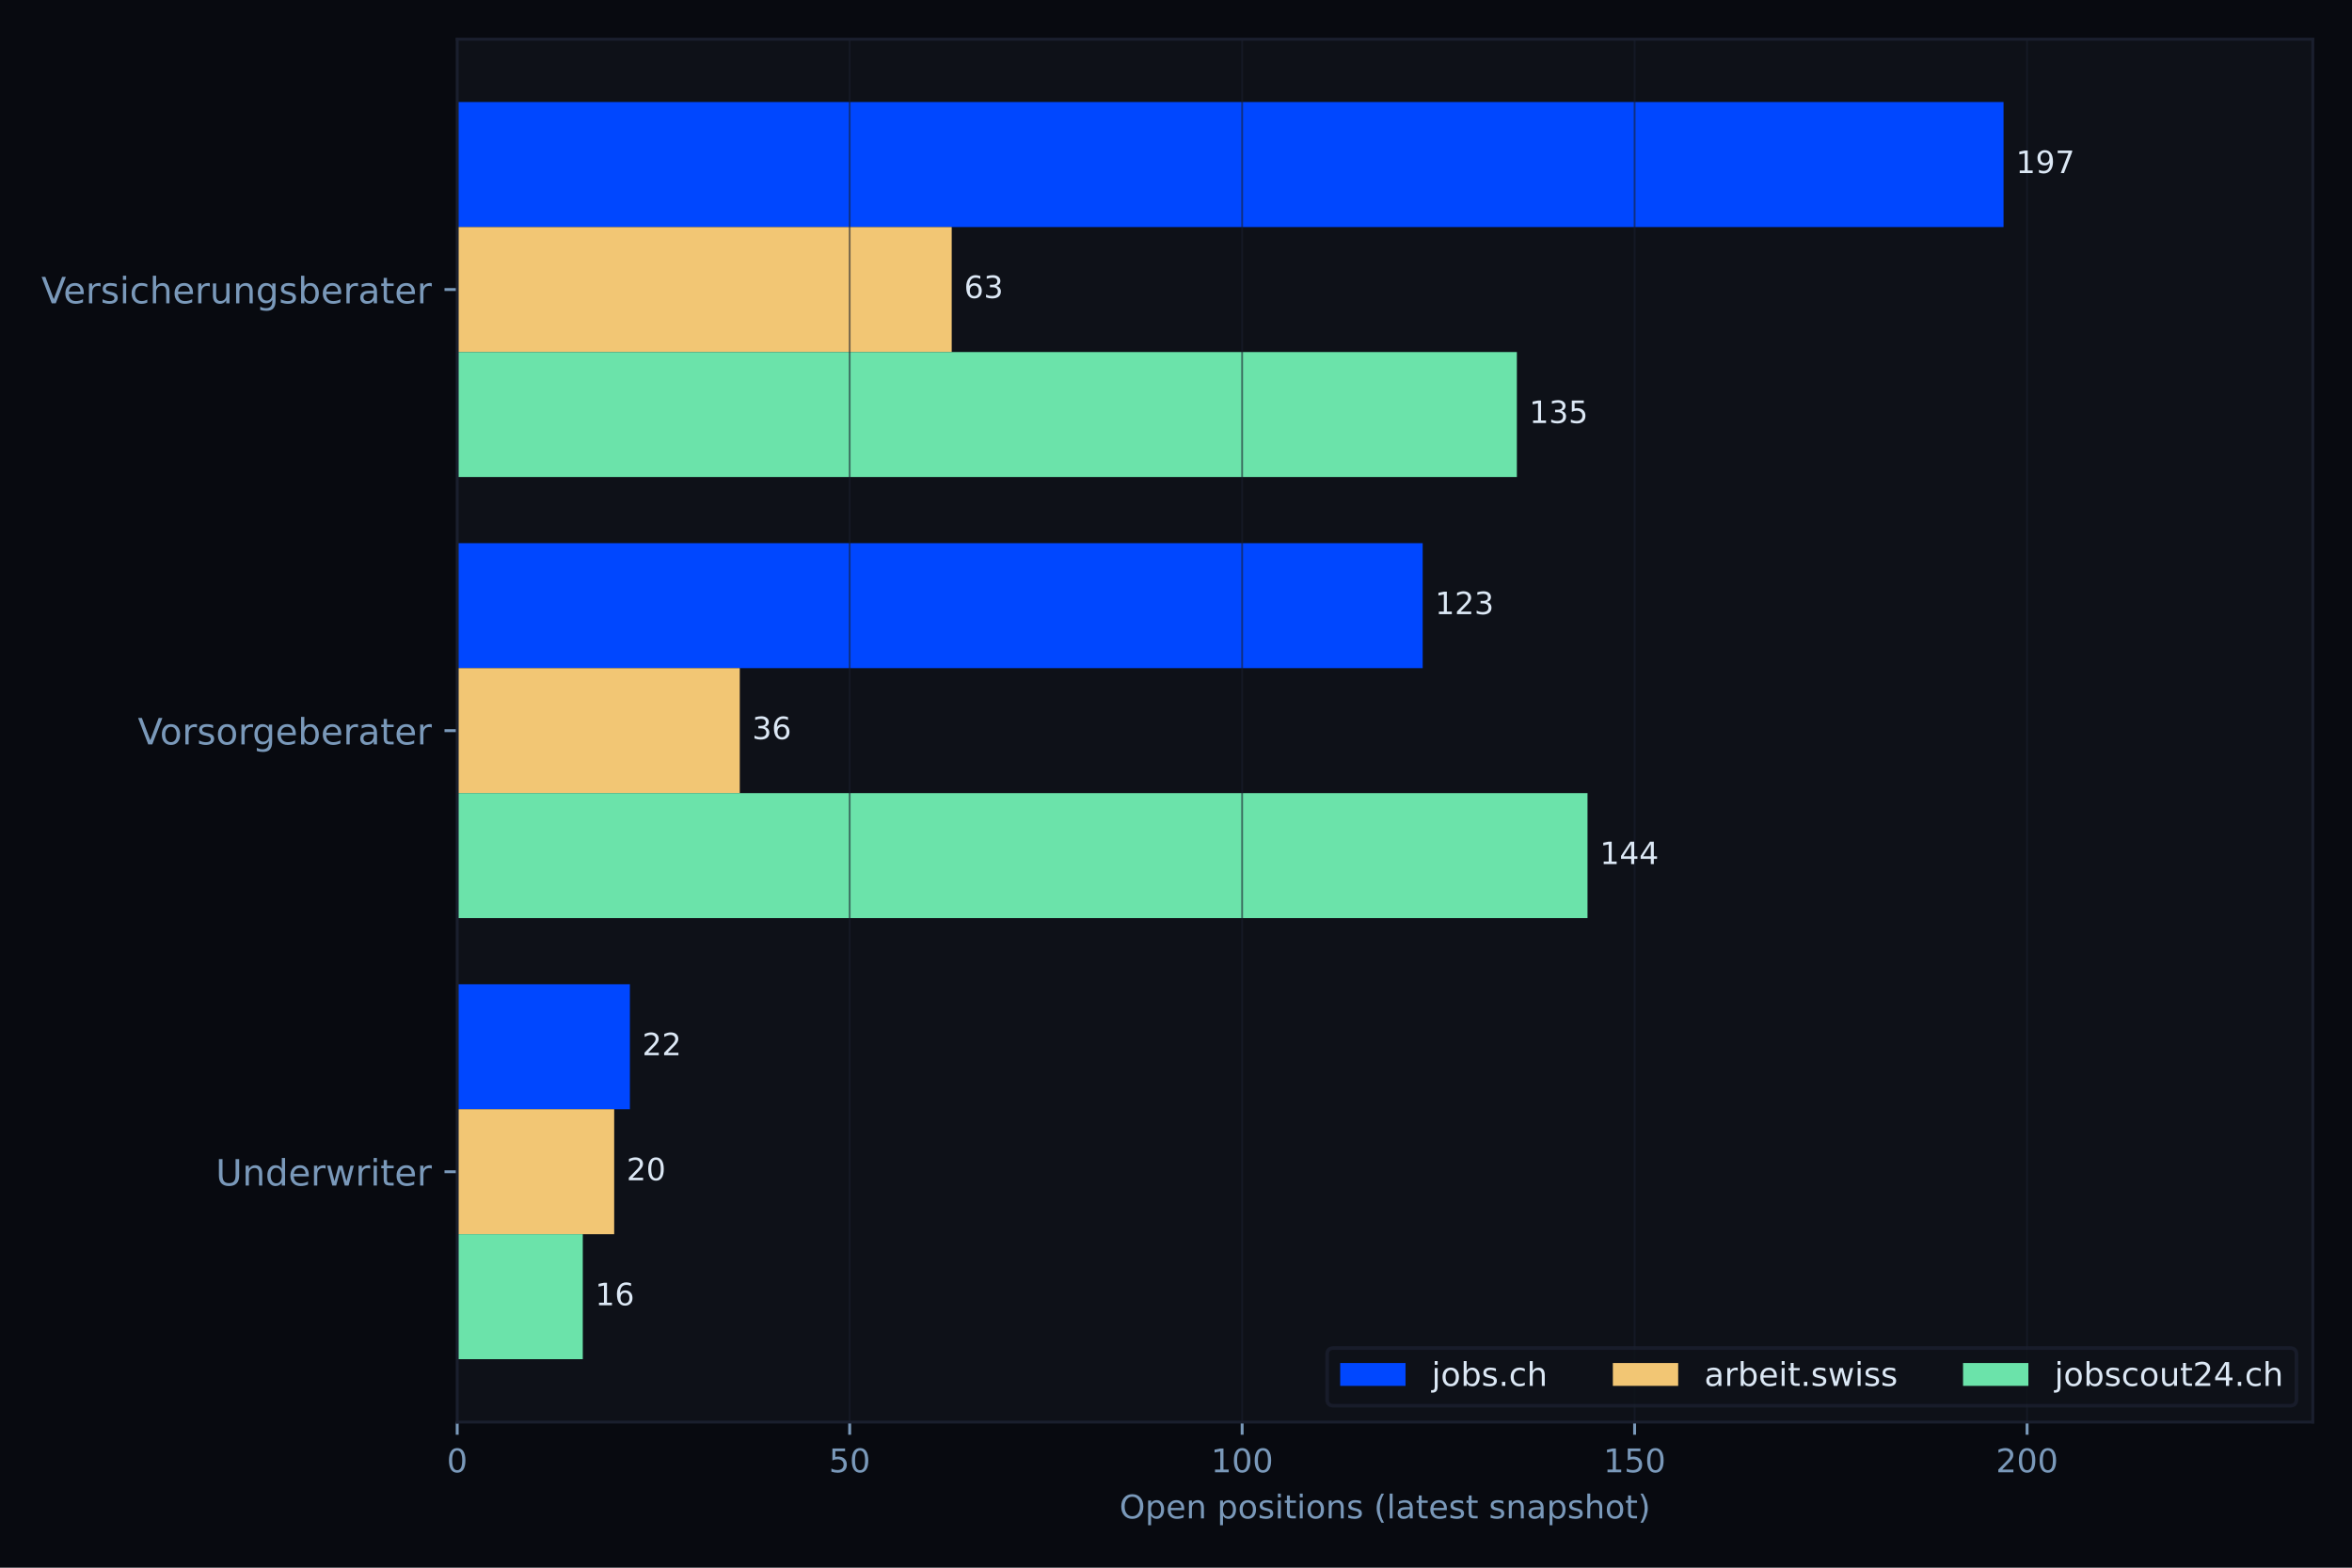
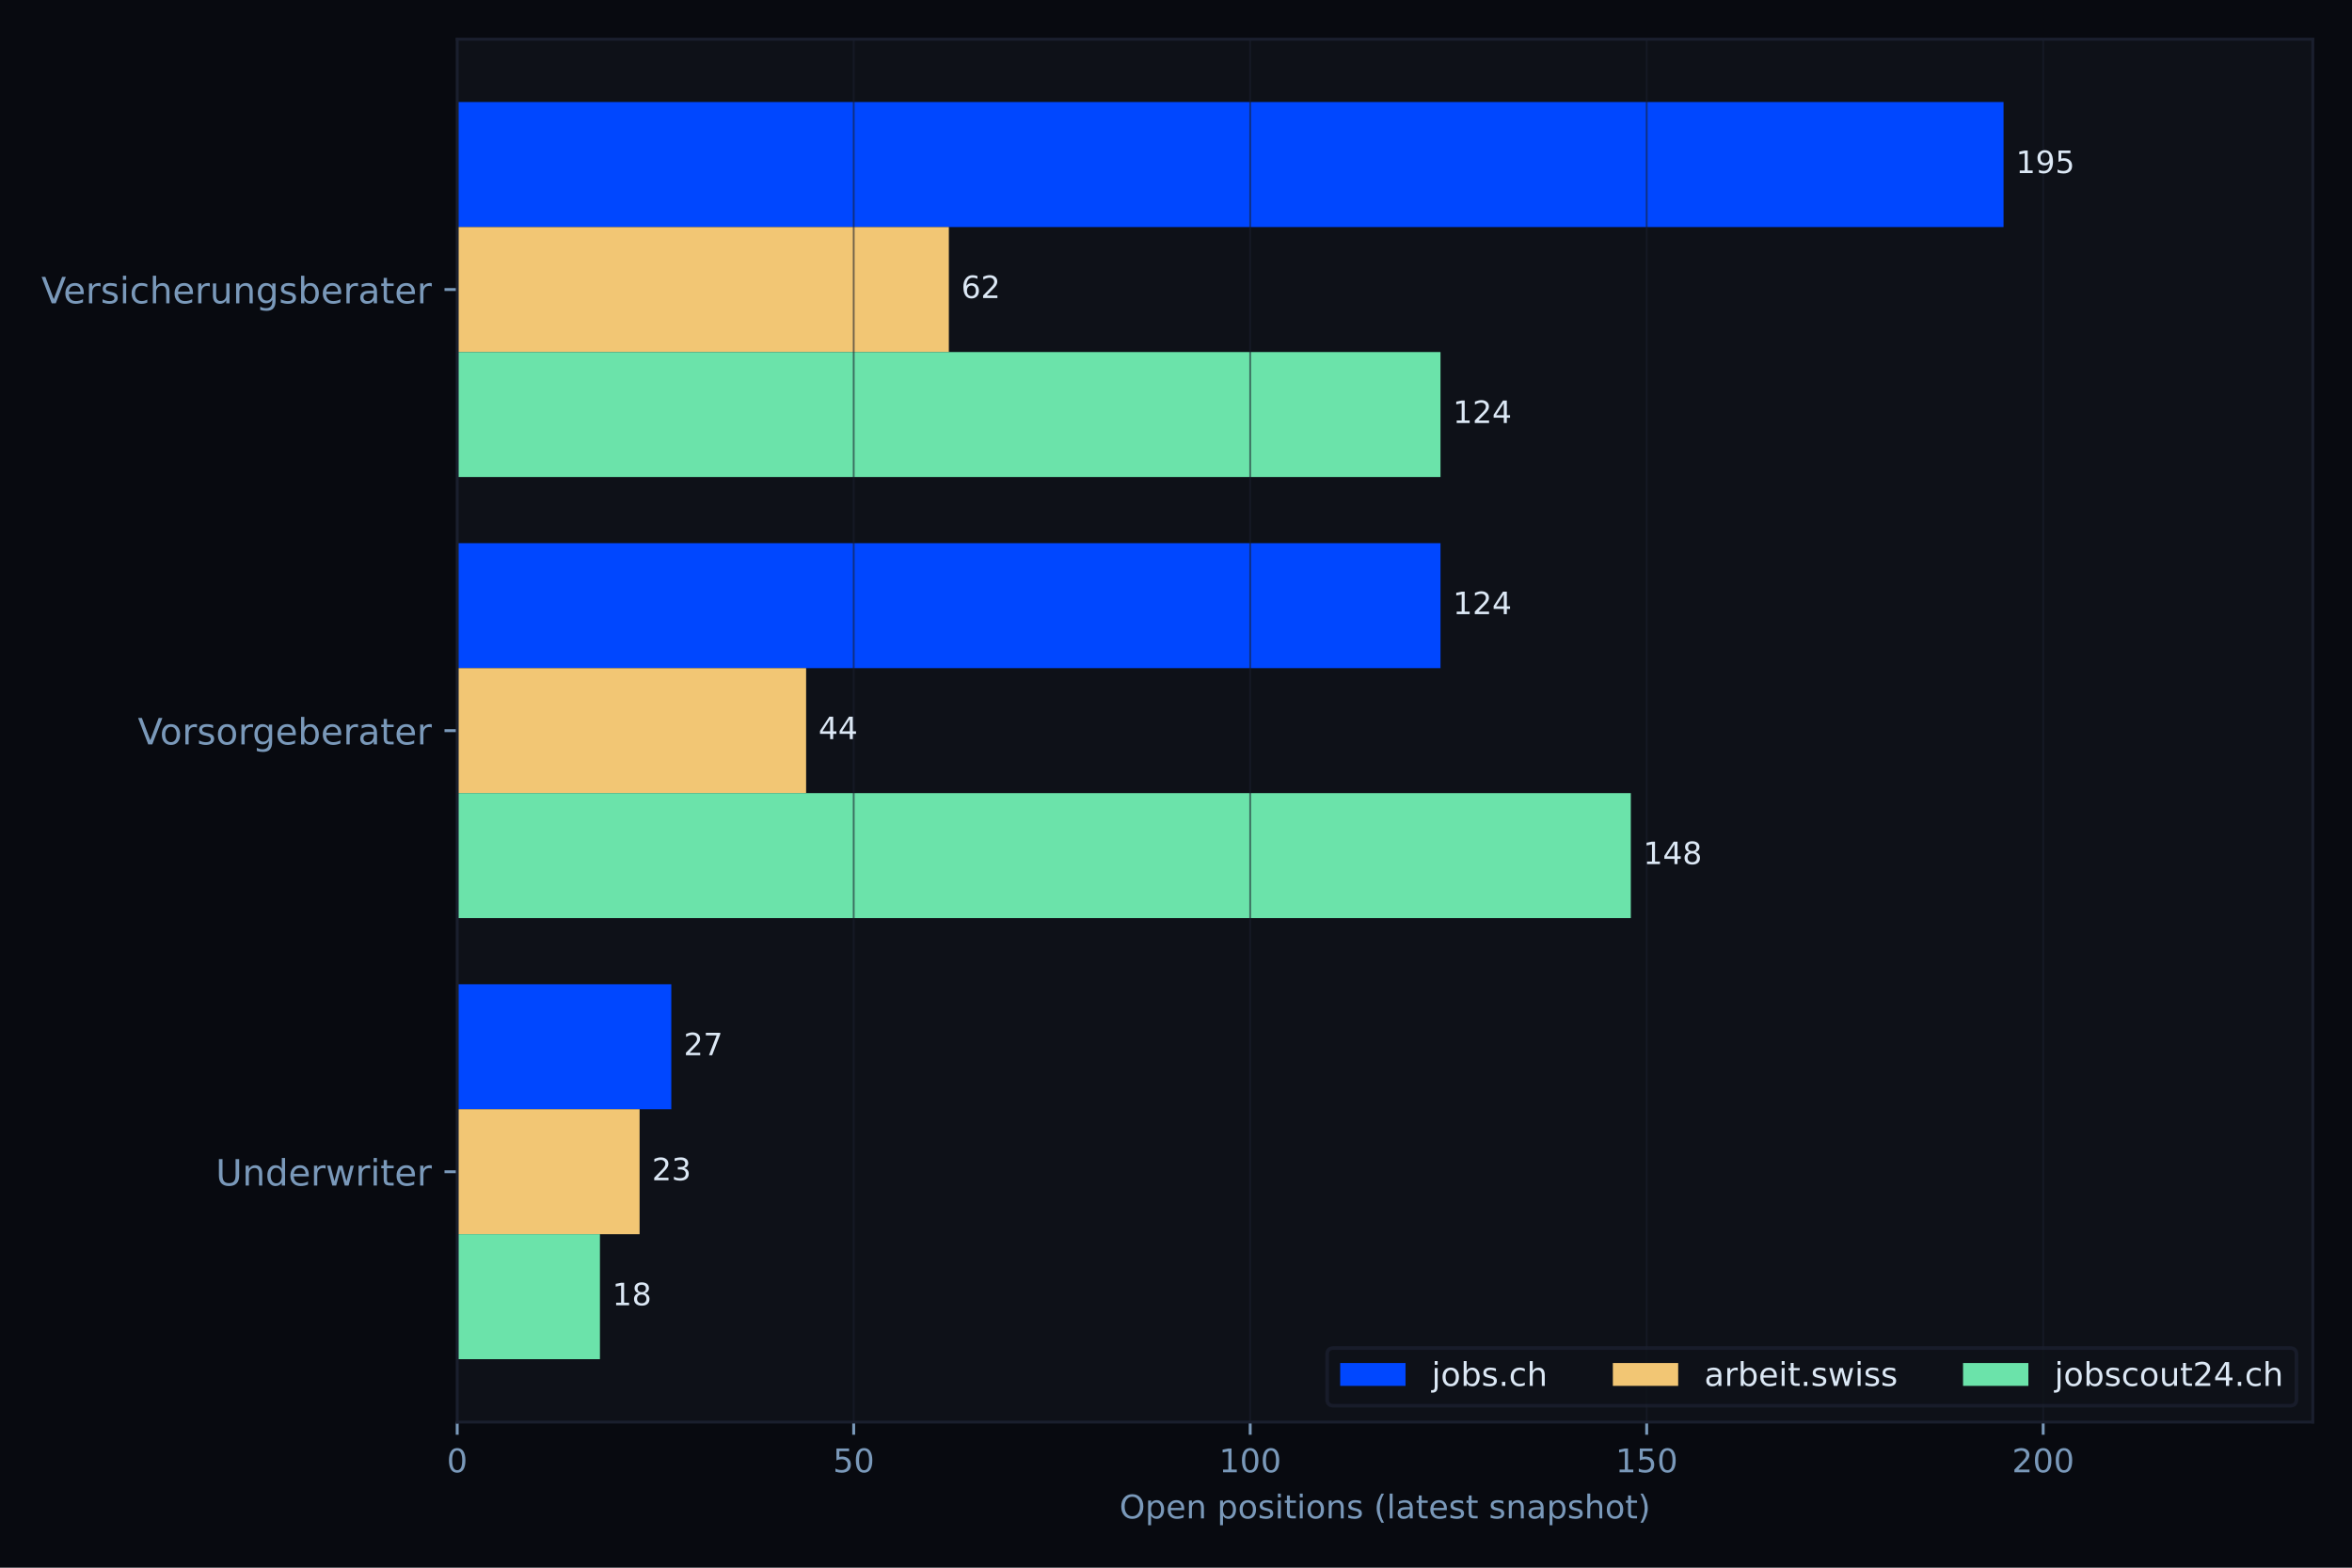
<svg xmlns="http://www.w3.org/2000/svg" xmlns:xlink="http://www.w3.org/1999/xlink" width="648pt" height="432pt" viewBox="0 0 648 432" version="1.1">
  <defs>
    <style type="text/css">*{stroke-linejoin: round; stroke-linecap: butt}</style>
  </defs>
  <g id="figure_1">
    <g id="patch_1">
      <path d="M 0 432  L 648 432  L 648 0  L 0 0  z " style="fill: #080a10" />
    </g>
    <g id="axes_1">
      <g id="patch_2">
        <path d="M 125.964 391.873  L 637.2 391.873  L 637.2 10.8  L 125.964 10.8  z " style="fill: #0e1118" />
      </g>
      <g id="patch_3">
-         <path d="M 125.964 28.121  L 551.994 28.121  L 551.994 62.562  L 125.964 62.562  z " clip-path="url(#p83bf396304)" style="fill: #0047ff" />
+         <path d="M 125.964 28.121  L 551.994 28.121  L 551.994 62.562  L 125.964 62.562  z " clip-path="url(#p59501122af)" style="fill: #0047ff" />
      </g>
      <g id="patch_4">
-         <path d="M 125.964 149.676  L 391.962 149.676  L 391.962 184.116  L 125.964 184.116  z " clip-path="url(#p83bf396304)" style="fill: #0047ff" />
+         <path d="M 125.964 149.676  L 396.875 149.676  L 396.875 184.116  L 125.964 184.116  z " clip-path="url(#p59501122af)" style="fill: #0047ff" />
      </g>
      <g id="patch_5">
-         <path d="M 125.964 271.23  L 173.541 271.23  L 173.541 305.67  L 125.964 305.67  z " clip-path="url(#p83bf396304)" style="fill: #0047ff" />
+         <path d="M 125.964 271.23  L 184.952 271.23  L 184.952 305.67  L 125.964 305.67  z " clip-path="url(#p59501122af)" style="fill: #0047ff" />
      </g>
      <g id="patch_6">
-         <path d="M 125.964 62.562  L 262.207 62.562  L 262.207 97.002  L 125.964 97.002  z " clip-path="url(#p83bf396304)" style="fill: #f2c674" />
+         <path d="M 125.964 62.562  L 261.419 62.562  L 261.419 97.002  L 125.964 97.002  z " clip-path="url(#p59501122af)" style="fill: #f2c674" />
      </g>
      <g id="patch_7">
-         <path d="M 125.964 184.116  L 203.817 184.116  L 203.817 218.557  L 125.964 218.557  z " clip-path="url(#p83bf396304)" style="fill: #f2c674" />
+         <path d="M 125.964 184.116  L 222.094 184.116  L 222.094 218.557  L 125.964 218.557  z " clip-path="url(#p59501122af)" style="fill: #f2c674" />
      </g>
      <g id="patch_8">
-         <path d="M 125.964 305.67  L 169.215 305.67  L 169.215 340.111  L 125.964 340.111  z " clip-path="url(#p83bf396304)" style="fill: #f2c674" />
+         <path d="M 125.964 305.67  L 176.213 305.67  L 176.213 340.111  L 125.964 340.111  z " clip-path="url(#p59501122af)" style="fill: #f2c674" />
      </g>
      <g id="patch_9">
-         <path d="M 125.964 97.002  L 417.913 97.002  L 417.913 131.443  L 125.964 131.443  z " clip-path="url(#p83bf396304)" style="fill: #6be3aa" />
+         <path d="M 125.964 97.002  L 396.875 97.002  L 396.875 131.443  L 125.964 131.443  z " clip-path="url(#p59501122af)" style="fill: #6be3aa" />
      </g>
      <g id="patch_10">
-         <path d="M 125.964 218.557  L 437.377 218.557  L 437.377 252.997  L 125.964 252.997  z " clip-path="url(#p83bf396304)" style="fill: #6be3aa" />
+         <path d="M 125.964 218.557  L 449.31 218.557  L 449.31 252.997  L 125.964 252.997  z " clip-path="url(#p59501122af)" style="fill: #6be3aa" />
      </g>
      <g id="patch_11">
-         <path d="M 125.964 340.111  L 160.565 340.111  L 160.565 374.551  L 125.964 374.551  z " clip-path="url(#p83bf396304)" style="fill: #6be3aa" />
+         <path d="M 125.964 340.111  L 165.29 340.111  L 165.29 374.551  L 125.964 374.551  z " clip-path="url(#p59501122af)" style="fill: #6be3aa" />
      </g>
      <g id="matplotlib.axis_1">
        <g id="xtick_1">
          <g id="line2d_1">
-             <path d="M 125.964 391.873  L 125.964 10.8  " clip-path="url(#p83bf396304)" style="fill: none; stroke: #1a1f2e; stroke-opacity: 0.6; stroke-width: 0.5; stroke-linecap: square" />
+             <path d="M 125.964 391.873  L 125.964 10.8  " clip-path="url(#p59501122af)" style="fill: none; stroke: #1a1f2e; stroke-opacity: 0.6; stroke-width: 0.5; stroke-linecap: square" />
          </g>
          <g id="line2d_2">
            <defs>
              <path id="mff3be124f5" d="M 0 0  L 0 3.5  " style="stroke: #7a99ba; stroke-width: 0.8" />
            </defs>
            <g>
              <use xlink:href="#mff3be124f5" x="125.964" y="391.873" style="fill: #7a99ba; stroke: #7a99ba; stroke-width: 0.8" />
            </g>
          </g>
          <g id="text_1">
            <g style="fill: #7a99ba" transform="translate(123.1005 405.7113) scale(0.09 -0.09)">
              <defs>
                <path id="DejaVuSans-30" d="M 2034 4250  Q 1547 4250 1301 3770  Q 1056 3291 1056 2328  Q 1056 1369 1301 889  Q 1547 409 2034 409  Q 2525 409 2770 889  Q 3016 1369 3016 2328  Q 3016 3291 2770 3770  Q 2525 4250 2034 4250  z M 2034 4750  Q 2819 4750 3233 4129  Q 3647 3509 3647 2328  Q 3647 1150 3233 529  Q 2819 -91 2034 -91  Q 1250 -91 836 529  Q 422 1150 422 2328  Q 422 3509 836 4129  Q 1250 4750 2034 4750  z " transform="scale(0.015625)" />
              </defs>
              <use xlink:href="#DejaVuSans-30" />
            </g>
          </g>
        </g>
        <g id="xtick_2">
          <g id="line2d_3">
-             <path d="M 234.093 391.873  L 234.093 10.8  " clip-path="url(#p83bf396304)" style="fill: none; stroke: #1a1f2e; stroke-opacity: 0.6; stroke-width: 0.5; stroke-linecap: square" />
+             <path d="M 235.202 391.873  L 235.202 10.8  " clip-path="url(#p59501122af)" style="fill: none; stroke: #1a1f2e; stroke-opacity: 0.6; stroke-width: 0.5; stroke-linecap: square" />
          </g>
          <g id="line2d_4">
            <g>
-               <use xlink:href="#mff3be124f5" x="234.093" y="391.873" style="fill: #7a99ba; stroke: #7a99ba; stroke-width: 0.8" />
+               <use xlink:href="#mff3be124f5" x="235.202" y="391.873" style="fill: #7a99ba; stroke: #7a99ba; stroke-width: 0.8" />
            </g>
          </g>
          <g id="text_2">
-             <g style="fill: #7a99ba" transform="translate(228.3669 405.7113) scale(0.09 -0.09)">
+             <g style="fill: #7a99ba" transform="translate(229.4759 405.7113) scale(0.09 -0.09)">
              <defs>
                <path id="DejaVuSans-35" d="M 691 4666  L 3169 4666  L 3169 4134  L 1269 4134  L 1269 2991  Q 1406 3038 1543 3061  Q 1681 3084 1819 3084  Q 2600 3084 3056 2656  Q 3513 2228 3513 1497  Q 3513 744 3044 326  Q 2575 -91 1722 -91  Q 1428 -91 1123 -41  Q 819 9 494 109  L 494 744  Q 775 591 1075 516  Q 1375 441 1709 441  Q 2250 441 2565 725  Q 2881 1009 2881 1497  Q 2881 1984 2565 2268  Q 2250 2553 1709 2553  Q 1456 2553 1204 2497  Q 953 2441 691 2322  L 691 4666  z " transform="scale(0.015625)" />
              </defs>
              <use xlink:href="#DejaVuSans-35" />
              <use xlink:href="#DejaVuSans-30" x="63.623" />
            </g>
          </g>
        </g>
        <g id="xtick_3">
          <g id="line2d_5">
-             <path d="M 342.223 391.873  L 342.223 10.8  " clip-path="url(#p83bf396304)" style="fill: none; stroke: #1a1f2e; stroke-opacity: 0.6; stroke-width: 0.5; stroke-linecap: square" />
+             <path d="M 344.441 391.873  L 344.441 10.8  " clip-path="url(#p59501122af)" style="fill: none; stroke: #1a1f2e; stroke-opacity: 0.6; stroke-width: 0.5; stroke-linecap: square" />
          </g>
          <g id="line2d_6">
            <g>
-               <use xlink:href="#mff3be124f5" x="342.223" y="391.873" style="fill: #7a99ba; stroke: #7a99ba; stroke-width: 0.8" />
+               <use xlink:href="#mff3be124f5" x="344.441" y="391.873" style="fill: #7a99ba; stroke: #7a99ba; stroke-width: 0.8" />
            </g>
          </g>
          <g id="text_3">
-             <g style="fill: #7a99ba" transform="translate(333.6333 405.7113) scale(0.09 -0.09)">
+             <g style="fill: #7a99ba" transform="translate(335.8513 405.7113) scale(0.09 -0.09)">
              <defs>
                <path id="DejaVuSans-31" d="M 794 531  L 1825 531  L 1825 4091  L 703 3866  L 703 4441  L 1819 4666  L 2450 4666  L 2450 531  L 3481 531  L 3481 0  L 794 0  L 794 531  z " transform="scale(0.015625)" />
              </defs>
              <use xlink:href="#DejaVuSans-31" />
              <use xlink:href="#DejaVuSans-30" x="63.623" />
              <use xlink:href="#DejaVuSans-30" x="127.246" />
            </g>
          </g>
        </g>
        <g id="xtick_4">
          <g id="line2d_7">
-             <path d="M 450.352 391.873  L 450.352 10.8  " clip-path="url(#p83bf396304)" style="fill: none; stroke: #1a1f2e; stroke-opacity: 0.6; stroke-width: 0.5; stroke-linecap: square" />
+             <path d="M 453.679 391.873  L 453.679 10.8  " clip-path="url(#p59501122af)" style="fill: none; stroke: #1a1f2e; stroke-opacity: 0.6; stroke-width: 0.5; stroke-linecap: square" />
          </g>
          <g id="line2d_8">
            <g>
-               <use xlink:href="#mff3be124f5" x="450.352" y="391.873" style="fill: #7a99ba; stroke: #7a99ba; stroke-width: 0.8" />
+               <use xlink:href="#mff3be124f5" x="453.679" y="391.873" style="fill: #7a99ba; stroke: #7a99ba; stroke-width: 0.8" />
            </g>
          </g>
          <g id="text_4">
-             <g style="fill: #7a99ba" transform="translate(441.7628 405.7113) scale(0.09 -0.09)">
+             <g style="fill: #7a99ba" transform="translate(445.0899 405.7113) scale(0.09 -0.09)">
              <use xlink:href="#DejaVuSans-31" />
              <use xlink:href="#DejaVuSans-35" x="63.623" />
              <use xlink:href="#DejaVuSans-30" x="127.246" />
            </g>
          </g>
        </g>
        <g id="xtick_5">
          <g id="line2d_9">
-             <path d="M 558.482 391.873  L 558.482 10.8  " clip-path="url(#p83bf396304)" style="fill: none; stroke: #1a1f2e; stroke-opacity: 0.6; stroke-width: 0.5; stroke-linecap: square" />
+             <path d="M 562.918 391.873  L 562.918 10.8  " clip-path="url(#p59501122af)" style="fill: none; stroke: #1a1f2e; stroke-opacity: 0.6; stroke-width: 0.5; stroke-linecap: square" />
          </g>
          <g id="line2d_10">
            <g>
-               <use xlink:href="#mff3be124f5" x="558.482" y="391.873" style="fill: #7a99ba; stroke: #7a99ba; stroke-width: 0.8" />
+               <use xlink:href="#mff3be124f5" x="562.918" y="391.873" style="fill: #7a99ba; stroke: #7a99ba; stroke-width: 0.8" />
            </g>
          </g>
          <g id="text_5">
-             <g style="fill: #7a99ba" transform="translate(549.8923 405.7113) scale(0.09 -0.09)">
+             <g style="fill: #7a99ba" transform="translate(554.3284 405.7113) scale(0.09 -0.09)">
              <defs>
                <path id="DejaVuSans-32" d="M 1228 531  L 3431 531  L 3431 0  L 469 0  L 469 531  Q 828 903 1448 1529  Q 2069 2156 2228 2338  Q 2531 2678 2651 2914  Q 2772 3150 2772 3378  Q 2772 3750 2511 3984  Q 2250 4219 1831 4219  Q 1534 4219 1204 4116  Q 875 4013 500 3803  L 500 4441  Q 881 4594 1212 4672  Q 1544 4750 1819 4750  Q 2544 4750 2975 4387  Q 3406 4025 3406 3419  Q 3406 3131 3298 2873  Q 3191 2616 2906 2266  Q 2828 2175 2409 1742  Q 1991 1309 1228 531  z " transform="scale(0.015625)" />
              </defs>
              <use xlink:href="#DejaVuSans-32" />
              <use xlink:href="#DejaVuSans-30" x="63.623" />
              <use xlink:href="#DejaVuSans-30" x="127.246" />
            </g>
          </g>
        </g>
        <g id="text_6">
          <g style="fill: #7a99ba" transform="translate(308.4181 418.4216) scale(0.09 -0.09)">
            <defs>
              <path id="DejaVuSans-4f" d="M 2522 4238  Q 1834 4238 1429 3725  Q 1025 3213 1025 2328  Q 1025 1447 1429 934  Q 1834 422 2522 422  Q 3209 422 3611 934  Q 4013 1447 4013 2328  Q 4013 3213 3611 3725  Q 3209 4238 2522 4238  z M 2522 4750  Q 3503 4750 4090 4092  Q 4678 3434 4678 2328  Q 4678 1225 4090 567  Q 3503 -91 2522 -91  Q 1538 -91 948 565  Q 359 1222 359 2328  Q 359 3434 948 4092  Q 1538 4750 2522 4750  z " transform="scale(0.015625)" />
              <path id="DejaVuSans-70" d="M 1159 525  L 1159 -1331  L 581 -1331  L 581 3500  L 1159 3500  L 1159 2969  Q 1341 3281 1617 3432  Q 1894 3584 2278 3584  Q 2916 3584 3314 3078  Q 3713 2572 3713 1747  Q 3713 922 3314 415  Q 2916 -91 2278 -91  Q 1894 -91 1617 61  Q 1341 213 1159 525  z M 3116 1747  Q 3116 2381 2855 2742  Q 2594 3103 2138 3103  Q 1681 3103 1420 2742  Q 1159 2381 1159 1747  Q 1159 1113 1420 752  Q 1681 391 2138 391  Q 2594 391 2855 752  Q 3116 1113 3116 1747  z " transform="scale(0.015625)" />
              <path id="DejaVuSans-65" d="M 3597 1894  L 3597 1613  L 953 1613  Q 991 1019 1311 708  Q 1631 397 2203 397  Q 2534 397 2845 478  Q 3156 559 3463 722  L 3463 178  Q 3153 47 2828 -22  Q 2503 -91 2169 -91  Q 1331 -91 842 396  Q 353 884 353 1716  Q 353 2575 817 3079  Q 1281 3584 2069 3584  Q 2775 3584 3186 3129  Q 3597 2675 3597 1894  z M 3022 2063  Q 3016 2534 2758 2815  Q 2500 3097 2075 3097  Q 1594 3097 1305 2825  Q 1016 2553 972 2059  L 3022 2063  z " transform="scale(0.015625)" />
              <path id="DejaVuSans-6e" d="M 3513 2113  L 3513 0  L 2938 0  L 2938 2094  Q 2938 2591 2744 2837  Q 2550 3084 2163 3084  Q 1697 3084 1428 2787  Q 1159 2491 1159 1978  L 1159 0  L 581 0  L 581 3500  L 1159 3500  L 1159 2956  Q 1366 3272 1645 3428  Q 1925 3584 2291 3584  Q 2894 3584 3203 3211  Q 3513 2838 3513 2113  z " transform="scale(0.015625)" />
              <path id="DejaVuSans-20" transform="scale(0.015625)" />
              <path id="DejaVuSans-6f" d="M 1959 3097  Q 1497 3097 1228 2736  Q 959 2375 959 1747  Q 959 1119 1226 758  Q 1494 397 1959 397  Q 2419 397 2687 759  Q 2956 1122 2956 1747  Q 2956 2369 2687 2733  Q 2419 3097 1959 3097  z M 1959 3584  Q 2709 3584 3137 3096  Q 3566 2609 3566 1747  Q 3566 888 3137 398  Q 2709 -91 1959 -91  Q 1206 -91 779 398  Q 353 888 353 1747  Q 353 2609 779 3096  Q 1206 3584 1959 3584  z " transform="scale(0.015625)" />
              <path id="DejaVuSans-73" d="M 2834 3397  L 2834 2853  Q 2591 2978 2328 3040  Q 2066 3103 1784 3103  Q 1356 3103 1142 2972  Q 928 2841 928 2578  Q 928 2378 1081 2264  Q 1234 2150 1697 2047  L 1894 2003  Q 2506 1872 2764 1633  Q 3022 1394 3022 966  Q 3022 478 2636 193  Q 2250 -91 1575 -91  Q 1294 -91 989 -36  Q 684 19 347 128  L 347 722  Q 666 556 975 473  Q 1284 391 1588 391  Q 1994 391 2212 530  Q 2431 669 2431 922  Q 2431 1156 2273 1281  Q 2116 1406 1581 1522  L 1381 1569  Q 847 1681 609 1914  Q 372 2147 372 2553  Q 372 3047 722 3315  Q 1072 3584 1716 3584  Q 2034 3584 2315 3537  Q 2597 3491 2834 3397  z " transform="scale(0.015625)" />
              <path id="DejaVuSans-69" d="M 603 3500  L 1178 3500  L 1178 0  L 603 0  L 603 3500  z M 603 4863  L 1178 4863  L 1178 4134  L 603 4134  L 603 4863  z " transform="scale(0.015625)" />
              <path id="DejaVuSans-74" d="M 1172 4494  L 1172 3500  L 2356 3500  L 2356 3053  L 1172 3053  L 1172 1153  Q 1172 725 1289 603  Q 1406 481 1766 481  L 2356 481  L 2356 0  L 1766 0  Q 1100 0 847 248  Q 594 497 594 1153  L 594 3053  L 172 3053  L 172 3500  L 594 3500  L 594 4494  L 1172 4494  z " transform="scale(0.015625)" />
              <path id="DejaVuSans-28" d="M 1984 4856  Q 1566 4138 1362 3434  Q 1159 2731 1159 2009  Q 1159 1288 1364 580  Q 1569 -128 1984 -844  L 1484 -844  Q 1016 -109 783 600  Q 550 1309 550 2009  Q 550 2706 781 3412  Q 1013 4119 1484 4856  L 1984 4856  z " transform="scale(0.015625)" />
              <path id="DejaVuSans-6c" d="M 603 4863  L 1178 4863  L 1178 0  L 603 0  L 603 4863  z " transform="scale(0.015625)" />
              <path id="DejaVuSans-61" d="M 2194 1759  Q 1497 1759 1228 1600  Q 959 1441 959 1056  Q 959 750 1161 570  Q 1363 391 1709 391  Q 2188 391 2477 730  Q 2766 1069 2766 1631  L 2766 1759  L 2194 1759  z M 3341 1997  L 3341 0  L 2766 0  L 2766 531  Q 2569 213 2275 61  Q 1981 -91 1556 -91  Q 1019 -91 701 211  Q 384 513 384 1019  Q 384 1609 779 1909  Q 1175 2209 1959 2209  L 2766 2209  L 2766 2266  Q 2766 2663 2505 2880  Q 2244 3097 1772 3097  Q 1472 3097 1187 3025  Q 903 2953 641 2809  L 641 3341  Q 956 3463 1253 3523  Q 1550 3584 1831 3584  Q 2591 3584 2966 3190  Q 3341 2797 3341 1997  z " transform="scale(0.015625)" />
              <path id="DejaVuSans-68" d="M 3513 2113  L 3513 0  L 2938 0  L 2938 2094  Q 2938 2591 2744 2837  Q 2550 3084 2163 3084  Q 1697 3084 1428 2787  Q 1159 2491 1159 1978  L 1159 0  L 581 0  L 581 4863  L 1159 4863  L 1159 2956  Q 1366 3272 1645 3428  Q 1925 3584 2291 3584  Q 2894 3584 3203 3211  Q 3513 2838 3513 2113  z " transform="scale(0.015625)" />
              <path id="DejaVuSans-29" d="M 513 4856  L 1013 4856  Q 1481 4119 1714 3412  Q 1947 2706 1947 2009  Q 1947 1309 1714 600  Q 1481 -109 1013 -844  L 513 -844  Q 928 -128 1133 580  Q 1338 1288 1338 2009  Q 1338 2731 1133 3434  Q 928 4138 513 4856  z " transform="scale(0.015625)" />
            </defs>
            <use xlink:href="#DejaVuSans-4f" />
            <use xlink:href="#DejaVuSans-70" x="78.711" />
            <use xlink:href="#DejaVuSans-65" x="142.188" />
            <use xlink:href="#DejaVuSans-6e" x="203.711" />
            <use xlink:href="#DejaVuSans-20" x="267.09" />
            <use xlink:href="#DejaVuSans-70" x="298.877" />
            <use xlink:href="#DejaVuSans-6f" x="362.354" />
            <use xlink:href="#DejaVuSans-73" x="423.535" />
            <use xlink:href="#DejaVuSans-69" x="475.635" />
            <use xlink:href="#DejaVuSans-74" x="503.418" />
            <use xlink:href="#DejaVuSans-69" x="542.627" />
            <use xlink:href="#DejaVuSans-6f" x="570.41" />
            <use xlink:href="#DejaVuSans-6e" x="631.592" />
            <use xlink:href="#DejaVuSans-73" x="694.971" />
            <use xlink:href="#DejaVuSans-20" x="747.07" />
            <use xlink:href="#DejaVuSans-28" x="778.857" />
            <use xlink:href="#DejaVuSans-6c" x="817.871" />
            <use xlink:href="#DejaVuSans-61" x="845.654" />
            <use xlink:href="#DejaVuSans-74" x="906.934" />
            <use xlink:href="#DejaVuSans-65" x="946.143" />
            <use xlink:href="#DejaVuSans-73" x="1007.666" />
            <use xlink:href="#DejaVuSans-74" x="1059.766" />
            <use xlink:href="#DejaVuSans-20" x="1098.975" />
            <use xlink:href="#DejaVuSans-73" x="1130.762" />
            <use xlink:href="#DejaVuSans-6e" x="1182.861" />
            <use xlink:href="#DejaVuSans-61" x="1246.24" />
            <use xlink:href="#DejaVuSans-70" x="1307.52" />
            <use xlink:href="#DejaVuSans-73" x="1370.996" />
            <use xlink:href="#DejaVuSans-68" x="1423.096" />
            <use xlink:href="#DejaVuSans-6f" x="1486.475" />
            <use xlink:href="#DejaVuSans-74" x="1547.656" />
            <use xlink:href="#DejaVuSans-29" x="1586.865" />
          </g>
        </g>
      </g>
      <g id="matplotlib.axis_2">
        <g id="ytick_1">
          <g id="line2d_11">
            <defs>
              <path id="mdf66c61492" d="M 0 0  L -3.5 0  " style="stroke: #7a99ba; stroke-width: 0.8" />
            </defs>
            <g>
              <use xlink:href="#mdf66c61492" x="125.964" y="79.782" style="fill: #7a99ba; stroke: #7a99ba; stroke-width: 0.8" />
            </g>
          </g>
          <g id="text_7">
            <g style="fill: #7a99ba" transform="translate(11.38864 83.58128) scale(0.1 -0.1)">
              <defs>
                <path id="DejaVuSans-56" d="M 1831 0  L 50 4666  L 709 4666  L 2188 738  L 3669 4666  L 4325 4666  L 2547 0  L 1831 0  z " transform="scale(0.015625)" />
                <path id="DejaVuSans-72" d="M 2631 2963  Q 2534 3019 2420 3045  Q 2306 3072 2169 3072  Q 1681 3072 1420 2755  Q 1159 2438 1159 1844  L 1159 0  L 581 0  L 581 3500  L 1159 3500  L 1159 2956  Q 1341 3275 1631 3429  Q 1922 3584 2338 3584  Q 2397 3584 2469 3576  Q 2541 3569 2628 3553  L 2631 2963  z " transform="scale(0.015625)" />
                <path id="DejaVuSans-63" d="M 3122 3366  L 3122 2828  Q 2878 2963 2633 3030  Q 2388 3097 2138 3097  Q 1578 3097 1268 2742  Q 959 2388 959 1747  Q 959 1106 1268 751  Q 1578 397 2138 397  Q 2388 397 2633 464  Q 2878 531 3122 666  L 3122 134  Q 2881 22 2623 -34  Q 2366 -91 2075 -91  Q 1284 -91 818 406  Q 353 903 353 1747  Q 353 2603 823 3093  Q 1294 3584 2113 3584  Q 2378 3584 2631 3529  Q 2884 3475 3122 3366  z " transform="scale(0.015625)" />
                <path id="DejaVuSans-75" d="M 544 1381  L 544 3500  L 1119 3500  L 1119 1403  Q 1119 906 1312 657  Q 1506 409 1894 409  Q 2359 409 2629 706  Q 2900 1003 2900 1516  L 2900 3500  L 3475 3500  L 3475 0  L 2900 0  L 2900 538  Q 2691 219 2414 64  Q 2138 -91 1772 -91  Q 1169 -91 856 284  Q 544 659 544 1381  z M 1991 3584  L 1991 3584  z " transform="scale(0.015625)" />
                <path id="DejaVuSans-67" d="M 2906 1791  Q 2906 2416 2648 2759  Q 2391 3103 1925 3103  Q 1463 3103 1205 2759  Q 947 2416 947 1791  Q 947 1169 1205 825  Q 1463 481 1925 481  Q 2391 481 2648 825  Q 2906 1169 2906 1791  z M 3481 434  Q 3481 -459 3084 -895  Q 2688 -1331 1869 -1331  Q 1566 -1331 1297 -1286  Q 1028 -1241 775 -1147  L 775 -588  Q 1028 -725 1275 -790  Q 1522 -856 1778 -856  Q 2344 -856 2625 -561  Q 2906 -266 2906 331  L 2906 616  Q 2728 306 2450 153  Q 2172 0 1784 0  Q 1141 0 747 490  Q 353 981 353 1791  Q 353 2603 747 3093  Q 1141 3584 1784 3584  Q 2172 3584 2450 3431  Q 2728 3278 2906 2969  L 2906 3500  L 3481 3500  L 3481 434  z " transform="scale(0.015625)" />
                <path id="DejaVuSans-62" d="M 3116 1747  Q 3116 2381 2855 2742  Q 2594 3103 2138 3103  Q 1681 3103 1420 2742  Q 1159 2381 1159 1747  Q 1159 1113 1420 752  Q 1681 391 2138 391  Q 2594 391 2855 752  Q 3116 1113 3116 1747  z M 1159 2969  Q 1341 3281 1617 3432  Q 1894 3584 2278 3584  Q 2916 3584 3314 3078  Q 3713 2572 3713 1747  Q 3713 922 3314 415  Q 2916 -91 2278 -91  Q 1894 -91 1617 61  Q 1341 213 1159 525  L 1159 0  L 581 0  L 581 4863  L 1159 4863  L 1159 2969  z " transform="scale(0.015625)" />
              </defs>
              <use xlink:href="#DejaVuSans-56" />
              <use xlink:href="#DejaVuSans-65" x="60.658" />
              <use xlink:href="#DejaVuSans-72" x="122.182" />
              <use xlink:href="#DejaVuSans-73" x="163.295" />
              <use xlink:href="#DejaVuSans-69" x="215.395" />
              <use xlink:href="#DejaVuSans-63" x="243.178" />
              <use xlink:href="#DejaVuSans-68" x="298.158" />
              <use xlink:href="#DejaVuSans-65" x="361.537" />
              <use xlink:href="#DejaVuSans-72" x="423.061" />
              <use xlink:href="#DejaVuSans-75" x="464.174" />
              <use xlink:href="#DejaVuSans-6e" x="527.553" />
              <use xlink:href="#DejaVuSans-67" x="590.932" />
              <use xlink:href="#DejaVuSans-73" x="654.408" />
              <use xlink:href="#DejaVuSans-62" x="706.508" />
              <use xlink:href="#DejaVuSans-65" x="769.984" />
              <use xlink:href="#DejaVuSans-72" x="831.508" />
              <use xlink:href="#DejaVuSans-61" x="872.621" />
              <use xlink:href="#DejaVuSans-74" x="933.9" />
              <use xlink:href="#DejaVuSans-65" x="973.109" />
              <use xlink:href="#DejaVuSans-72" x="1034.633" />
            </g>
          </g>
        </g>
        <g id="ytick_2">
          <g id="line2d_12">
            <g>
              <use xlink:href="#mdf66c61492" x="125.964" y="201.336" style="fill: #7a99ba; stroke: #7a99ba; stroke-width: 0.8" />
            </g>
          </g>
          <g id="text_8">
            <g style="fill: #7a99ba" transform="translate(37.9777 205.1356) scale(0.1 -0.1)">
              <use xlink:href="#DejaVuSans-56" />
              <use xlink:href="#DejaVuSans-6f" x="60.658" />
              <use xlink:href="#DejaVuSans-72" x="121.84" />
              <use xlink:href="#DejaVuSans-73" x="162.953" />
              <use xlink:href="#DejaVuSans-6f" x="215.053" />
              <use xlink:href="#DejaVuSans-72" x="276.234" />
              <use xlink:href="#DejaVuSans-67" x="315.598" />
              <use xlink:href="#DejaVuSans-65" x="379.074" />
              <use xlink:href="#DejaVuSans-62" x="440.598" />
              <use xlink:href="#DejaVuSans-65" x="504.074" />
              <use xlink:href="#DejaVuSans-72" x="565.598" />
              <use xlink:href="#DejaVuSans-61" x="606.711" />
              <use xlink:href="#DejaVuSans-74" x="667.99" />
              <use xlink:href="#DejaVuSans-65" x="707.199" />
              <use xlink:href="#DejaVuSans-72" x="768.723" />
            </g>
          </g>
        </g>
        <g id="ytick_3">
          <g id="line2d_13">
            <g>
              <use xlink:href="#mdf66c61492" x="125.964" y="322.891" style="fill: #7a99ba; stroke: #7a99ba; stroke-width: 0.8" />
            </g>
          </g>
          <g id="text_9">
            <g style="fill: #7a99ba" transform="translate(59.44332 326.6899) scale(0.1 -0.1)">
              <defs>
                <path id="DejaVuSans-55" d="M 556 4666  L 1191 4666  L 1191 1831  Q 1191 1081 1462 751  Q 1734 422 2344 422  Q 2950 422 3222 751  Q 3494 1081 3494 1831  L 3494 4666  L 4128 4666  L 4128 1753  Q 4128 841 3676 375  Q 3225 -91 2344 -91  Q 1459 -91 1007 375  Q 556 841 556 1753  L 556 4666  z " transform="scale(0.015625)" />
                <path id="DejaVuSans-64" d="M 2906 2969  L 2906 4863  L 3481 4863  L 3481 0  L 2906 0  L 2906 525  Q 2725 213 2448 61  Q 2172 -91 1784 -91  Q 1150 -91 751 415  Q 353 922 353 1747  Q 353 2572 751 3078  Q 1150 3584 1784 3584  Q 2172 3584 2448 3432  Q 2725 3281 2906 2969  z M 947 1747  Q 947 1113 1208 752  Q 1469 391 1925 391  Q 2381 391 2643 752  Q 2906 1113 2906 1747  Q 2906 2381 2643 2742  Q 2381 3103 1925 3103  Q 1469 3103 1208 2742  Q 947 2381 947 1747  z " transform="scale(0.015625)" />
                <path id="DejaVuSans-77" d="M 269 3500  L 844 3500  L 1563 769  L 2278 3500  L 2956 3500  L 3675 769  L 4391 3500  L 4966 3500  L 4050 0  L 3372 0  L 2619 2869  L 1863 0  L 1184 0  L 269 3500  z " transform="scale(0.015625)" />
              </defs>
              <use xlink:href="#DejaVuSans-55" />
              <use xlink:href="#DejaVuSans-6e" x="73.193" />
              <use xlink:href="#DejaVuSans-64" x="136.572" />
              <use xlink:href="#DejaVuSans-65" x="200.049" />
              <use xlink:href="#DejaVuSans-72" x="261.572" />
              <use xlink:href="#DejaVuSans-77" x="302.686" />
              <use xlink:href="#DejaVuSans-72" x="384.473" />
              <use xlink:href="#DejaVuSans-69" x="425.586" />
              <use xlink:href="#DejaVuSans-74" x="453.369" />
              <use xlink:href="#DejaVuSans-65" x="492.578" />
              <use xlink:href="#DejaVuSans-72" x="554.102" />
            </g>
          </g>
        </g>
      </g>
      <g id="patch_12">
        <path d="M 125.964 391.873  L 125.964 10.8  " style="fill: none; stroke: #1a1f2e; stroke-width: 0.8; stroke-linejoin: miter; stroke-linecap: square" />
      </g>
      <g id="patch_13">
        <path d="M 637.2 391.873  L 637.2 10.8  " style="fill: none; stroke: #1a1f2e; stroke-width: 0.8; stroke-linejoin: miter; stroke-linecap: square" />
      </g>
      <g id="patch_14">
        <path d="M 125.964 391.873  L 637.2 391.873  " style="fill: none; stroke: #1a1f2e; stroke-width: 0.8; stroke-linejoin: miter; stroke-linecap: square" />
      </g>
      <g id="patch_15">
        <path d="M 125.964 10.8  L 637.2 10.8  " style="fill: none; stroke: #1a1f2e; stroke-width: 0.8; stroke-linejoin: miter; stroke-linecap: square" />
      </g>
      <g id="text_10">
        <g style="fill: #dce8f5" transform="translate(555.4022 47.68715) scale(0.085 -0.085)">
          <defs>
            <path id="DejaVuSans-39" d="M 703 97  L 703 672  Q 941 559 1184 500  Q 1428 441 1663 441  Q 2288 441 2617 861  Q 2947 1281 2994 2138  Q 2813 1869 2534 1725  Q 2256 1581 1919 1581  Q 1219 1581 811 2004  Q 403 2428 403 3163  Q 403 3881 828 4315  Q 1253 4750 1959 4750  Q 2769 4750 3195 4129  Q 3622 3509 3622 2328  Q 3622 1225 3098 567  Q 2575 -91 1691 -91  Q 1453 -91 1209 -44  Q 966 3 703 97  z M 1959 2075  Q 2384 2075 2632 2365  Q 2881 2656 2881 3163  Q 2881 3666 2632 3958  Q 2384 4250 1959 4250  Q 1534 4250 1286 3958  Q 1038 3666 1038 3163  Q 1038 2656 1286 2365  Q 1534 2075 1959 2075  z " transform="scale(0.015625)" />
-             <path id="DejaVuSans-37" d="M 525 4666  L 3525 4666  L 3525 4397  L 1831 0  L 1172 0  L 2766 4134  L 525 4134  L 525 4666  z " transform="scale(0.015625)" />
          </defs>
          <use xlink:href="#DejaVuSans-31" />
          <use xlink:href="#DejaVuSans-39" x="63.623" />
-           <use xlink:href="#DejaVuSans-37" x="127.246" />
+           <use xlink:href="#DejaVuSans-35" x="127.246" />
        </g>
      </g>
      <g id="text_11">
-         <g style="fill: #dce8f5" transform="translate(395.3705 169.2414) scale(0.085 -0.085)">
-           <defs>
-             <path id="DejaVuSans-33" d="M 2597 2516  Q 3050 2419 3304 2112  Q 3559 1806 3559 1356  Q 3559 666 3084 287  Q 2609 -91 1734 -91  Q 1441 -91 1130 -33  Q 819 25 488 141  L 488 750  Q 750 597 1062 519  Q 1375 441 1716 441  Q 2309 441 2620 675  Q 2931 909 2931 1356  Q 2931 1769 2642 2001  Q 2353 2234 1838 2234  L 1294 2234  L 1294 2753  L 1863 2753  Q 2328 2753 2575 2939  Q 2822 3125 2822 3475  Q 2822 3834 2567 4026  Q 2313 4219 1838 4219  Q 1578 4219 1281 4162  Q 984 4106 628 3988  L 628 4550  Q 988 4650 1302 4700  Q 1616 4750 1894 4750  Q 2613 4750 3031 4423  Q 3450 4097 3450 3541  Q 3450 3153 3228 2886  Q 3006 2619 2597 2516  z " transform="scale(0.015625)" />
+         <g style="fill: #dce8f5" transform="translate(400.2835 169.2414) scale(0.085 -0.085)">
+           <defs>
+             <path id="DejaVuSans-34" d="M 2419 4116  L 825 1625  L 2419 1625  L 2419 4116  z M 2253 4666  L 3047 4666  L 3047 1625  L 3713 1625  L 3713 1100  L 3047 1100  L 3047 0  L 2419 0  L 2419 1100  L 313 1100  L 313 1709  L 2253 4666  z " transform="scale(0.015625)" />
          </defs>
          <use xlink:href="#DejaVuSans-31" />
          <use xlink:href="#DejaVuSans-32" x="63.623" />
-           <use xlink:href="#DejaVuSans-33" x="127.246" />
+           <use xlink:href="#DejaVuSans-34" x="127.246" />
        </g>
      </g>
      <g id="text_12">
-         <g style="fill: #dce8f5" transform="translate(176.9489 290.7957) scale(0.085 -0.085)">
+         <g style="fill: #dce8f5" transform="translate(188.3607 290.7957) scale(0.085 -0.085)">
+           <defs>
+             <path id="DejaVuSans-37" d="M 525 4666  L 3525 4666  L 3525 4397  L 1831 0  L 1172 0  L 2766 4134  L 525 4134  L 525 4666  z " transform="scale(0.015625)" />
+           </defs>
          <use xlink:href="#DejaVuSans-32" />
+           <use xlink:href="#DejaVuSans-37" x="63.623" />
+         </g>
+       </g>
+       <g id="text_13">
+         <g style="fill: #dce8f5" transform="translate(264.8277 82.12753) scale(0.085 -0.085)">
+           <defs>
+             <path id="DejaVuSans-36" d="M 2113 2584  Q 1688 2584 1439 2293  Q 1191 2003 1191 1497  Q 1191 994 1439 701  Q 1688 409 2113 409  Q 2538 409 2786 701  Q 3034 994 3034 1497  Q 3034 2003 2786 2293  Q 2538 2584 2113 2584  z M 3366 4563  L 3366 3988  Q 3128 4100 2886 4159  Q 2644 4219 2406 4219  Q 1781 4219 1451 3797  Q 1122 3375 1075 2522  Q 1259 2794 1537 2939  Q 1816 3084 2150 3084  Q 2853 3084 3261 2657  Q 3669 2231 3669 1497  Q 3669 778 3244 343  Q 2819 -91 2113 -91  Q 1303 -91 875 529  Q 447 1150 447 2328  Q 447 3434 972 4092  Q 1497 4750 2381 4750  Q 2619 4750 2861 4703  Q 3103 4656 3366 4563  z " transform="scale(0.015625)" />
+           </defs>
+           <use xlink:href="#DejaVuSans-36" />
          <use xlink:href="#DejaVuSans-32" x="63.623" />
        </g>
      </g>
-       <g id="text_13">
-         <g style="fill: #dce8f5" transform="translate(265.6151 82.12753) scale(0.085 -0.085)">
-           <defs>
-             <path id="DejaVuSans-36" d="M 2113 2584  Q 1688 2584 1439 2293  Q 1191 2003 1191 1497  Q 1191 994 1439 701  Q 1688 409 2113 409  Q 2538 409 2786 701  Q 3034 994 3034 1497  Q 3034 2003 2786 2293  Q 2538 2584 2113 2584  z M 3366 4563  L 3366 3988  Q 3128 4100 2886 4159  Q 2644 4219 2406 4219  Q 1781 4219 1451 3797  Q 1122 3375 1075 2522  Q 1259 2794 1537 2939  Q 1816 3084 2150 3084  Q 2853 3084 3261 2657  Q 3669 2231 3669 1497  Q 3669 778 3244 343  Q 2819 -91 2113 -91  Q 1303 -91 875 529  Q 447 1150 447 2328  Q 447 3434 972 4092  Q 1497 4750 2381 4750  Q 2619 4750 2861 4703  Q 3103 4656 3366 4563  z " transform="scale(0.015625)" />
-           </defs>
-           <use xlink:href="#DejaVuSans-36" />
+       <g id="text_14">
+         <g style="fill: #dce8f5" transform="translate(225.5018 203.6818) scale(0.085 -0.085)">
+           <use xlink:href="#DejaVuSans-34" />
+           <use xlink:href="#DejaVuSans-34" x="63.623" />
+         </g>
+       </g>
+       <g id="text_15">
+         <g style="fill: #dce8f5" transform="translate(179.6216 325.2361) scale(0.085 -0.085)">
+           <defs>
+             <path id="DejaVuSans-33" d="M 2597 2516  Q 3050 2419 3304 2112  Q 3559 1806 3559 1356  Q 3559 666 3084 287  Q 2609 -91 1734 -91  Q 1441 -91 1130 -33  Q 819 25 488 141  L 488 750  Q 750 597 1062 519  Q 1375 441 1716 441  Q 2309 441 2620 675  Q 2931 909 2931 1356  Q 2931 1769 2642 2001  Q 2353 2234 1838 2234  L 1294 2234  L 1294 2753  L 1863 2753  Q 2328 2753 2575 2939  Q 2822 3125 2822 3475  Q 2822 3834 2567 4026  Q 2313 4219 1838 4219  Q 1578 4219 1281 4162  Q 984 4106 628 3988  L 628 4550  Q 988 4650 1302 4700  Q 1616 4750 1894 4750  Q 2613 4750 3031 4423  Q 3450 4097 3450 3541  Q 3450 3153 3228 2886  Q 3006 2619 2597 2516  z " transform="scale(0.015625)" />
+           </defs>
+           <use xlink:href="#DejaVuSans-32" />
          <use xlink:href="#DejaVuSans-33" x="63.623" />
        </g>
      </g>
-       <g id="text_14">
-         <g style="fill: #dce8f5" transform="translate(207.2251 203.6818) scale(0.085 -0.085)">
-           <use xlink:href="#DejaVuSans-33" />
-           <use xlink:href="#DejaVuSans-36" x="63.623" />
-         </g>
-       </g>
-       <g id="text_15">
-         <g style="fill: #dce8f5" transform="translate(172.6237 325.2361) scale(0.085 -0.085)">
-           <use xlink:href="#DejaVuSans-32" />
-           <use xlink:href="#DejaVuSans-30" x="63.623" />
-         </g>
-       </g>
      <g id="text_16">
-         <g style="fill: #dce8f5" transform="translate(421.3216 116.5679) scale(0.085 -0.085)">
+         <g style="fill: #dce8f5" transform="translate(400.2835 116.5679) scale(0.085 -0.085)">
          <use xlink:href="#DejaVuSans-31" />
-           <use xlink:href="#DejaVuSans-33" x="63.623" />
-           <use xlink:href="#DejaVuSans-35" x="127.246" />
+           <use xlink:href="#DejaVuSans-32" x="63.623" />
+           <use xlink:href="#DejaVuSans-34" x="127.246" />
        </g>
      </g>
      <g id="text_17">
-         <g style="fill: #dce8f5" transform="translate(440.7849 238.1222) scale(0.085 -0.085)">
-           <defs>
-             <path id="DejaVuSans-34" d="M 2419 4116  L 825 1625  L 2419 1625  L 2419 4116  z M 2253 4666  L 3047 4666  L 3047 1625  L 3713 1625  L 3713 1100  L 3047 1100  L 3047 0  L 2419 0  L 2419 1100  L 313 1100  L 313 1709  L 2253 4666  z " transform="scale(0.015625)" />
+         <g style="fill: #dce8f5" transform="translate(452.718 238.1222) scale(0.085 -0.085)">
+           <defs>
+             <path id="DejaVuSans-38" d="M 2034 2216  Q 1584 2216 1326 1975  Q 1069 1734 1069 1313  Q 1069 891 1326 650  Q 1584 409 2034 409  Q 2484 409 2743 651  Q 3003 894 3003 1313  Q 3003 1734 2745 1975  Q 2488 2216 2034 2216  z M 1403 2484  Q 997 2584 770 2862  Q 544 3141 544 3541  Q 544 4100 942 4425  Q 1341 4750 2034 4750  Q 2731 4750 3128 4425  Q 3525 4100 3525 3541  Q 3525 3141 3298 2862  Q 3072 2584 2669 2484  Q 3125 2378 3379 2068  Q 3634 1759 3634 1313  Q 3634 634 3220 271  Q 2806 -91 2034 -91  Q 1263 -91 848 271  Q 434 634 434 1313  Q 434 1759 690 2068  Q 947 2378 1403 2484  z M 1172 3481  Q 1172 3119 1398 2916  Q 1625 2713 2034 2713  Q 2441 2713 2670 2916  Q 2900 3119 2900 3481  Q 2900 3844 2670 4047  Q 2441 4250 2034 4250  Q 1625 4250 1398 4047  Q 1172 3844 1172 3481  z " transform="scale(0.015625)" />
          </defs>
          <use xlink:href="#DejaVuSans-31" />
          <use xlink:href="#DejaVuSans-34" x="63.623" />
-           <use xlink:href="#DejaVuSans-34" x="127.246" />
+           <use xlink:href="#DejaVuSans-38" x="127.246" />
        </g>
      </g>
      <g id="text_18">
-         <g style="fill: #dce8f5" transform="translate(163.9733 359.6765) scale(0.085 -0.085)">
+         <g style="fill: #dce8f5" transform="translate(168.6978 359.6765) scale(0.085 -0.085)">
          <use xlink:href="#DejaVuSans-31" />
-           <use xlink:href="#DejaVuSans-36" x="63.623" />
+           <use xlink:href="#DejaVuSans-38" x="63.623" />
        </g>
      </g>
      <g id="legend_1">
        <g id="patch_16">
          <path d="M 367.435 387.373  L 630.9 387.373  Q 632.7 387.373 632.7 385.573  L 632.7 373.262  Q 632.7 371.462 630.9 371.462  L 367.435 371.462  Q 365.635 371.462 365.635 373.262  L 365.635 385.573  Q 365.635 387.373 367.435 387.373  z " style="fill: #0e1118; opacity: 0.8; stroke: #1a1f2e; stroke-linejoin: miter" />
        </g>
        <g id="patch_17">
          <path d="M 369.235 381.901  L 387.235 381.901  L 387.235 375.601  L 369.235 375.601  z " style="fill: #0047ff" />
        </g>
        <g id="text_19">
          <g style="fill: #dce8f5" transform="translate(394.4348 381.901) scale(0.09 -0.09)">
            <defs>
              <path id="DejaVuSans-6a" d="M 603 3500  L 1178 3500  L 1178 -63  Q 1178 -731 923 -1031  Q 669 -1331 103 -1331  L -116 -1331  L -116 -844  L 38 -844  Q 366 -844 484 -692  Q 603 -541 603 -63  L 603 3500  z M 603 4863  L 1178 4863  L 1178 4134  L 603 4134  L 603 4863  z " transform="scale(0.015625)" />
              <path id="DejaVuSans-2e" d="M 684 794  L 1344 794  L 1344 0  L 684 0  L 684 794  z " transform="scale(0.015625)" />
            </defs>
            <use xlink:href="#DejaVuSans-6a" />
            <use xlink:href="#DejaVuSans-6f" x="27.783" />
            <use xlink:href="#DejaVuSans-62" x="88.965" />
            <use xlink:href="#DejaVuSans-73" x="152.441" />
            <use xlink:href="#DejaVuSans-2e" x="204.541" />
            <use xlink:href="#DejaVuSans-63" x="236.328" />
            <use xlink:href="#DejaVuSans-68" x="291.309" />
          </g>
        </g>
        <g id="patch_18">
          <path d="M 444.357 381.901  L 462.357 381.901  L 462.357 375.601  L 444.357 375.601  z " style="fill: #f2c674" />
        </g>
        <g id="text_20">
          <g style="fill: #dce8f5" transform="translate(469.5567 381.901) scale(0.09 -0.09)">
            <use xlink:href="#DejaVuSans-61" />
            <use xlink:href="#DejaVuSans-72" x="61.279" />
            <use xlink:href="#DejaVuSans-62" x="102.393" />
            <use xlink:href="#DejaVuSans-65" x="165.869" />
            <use xlink:href="#DejaVuSans-69" x="227.393" />
            <use xlink:href="#DejaVuSans-74" x="255.176" />
            <use xlink:href="#DejaVuSans-2e" x="294.385" />
            <use xlink:href="#DejaVuSans-73" x="326.172" />
            <use xlink:href="#DejaVuSans-77" x="378.271" />
            <use xlink:href="#DejaVuSans-69" x="460.059" />
            <use xlink:href="#DejaVuSans-73" x="487.842" />
            <use xlink:href="#DejaVuSans-73" x="539.941" />
          </g>
        </g>
        <g id="patch_19">
          <path d="M 540.838 381.901  L 558.838 381.901  L 558.838 375.601  L 540.838 375.601  z " style="fill: #6be3aa" />
        </g>
        <g id="text_21">
          <g style="fill: #dce8f5" transform="translate(566.0381 381.901) scale(0.09 -0.09)">
            <use xlink:href="#DejaVuSans-6a" />
            <use xlink:href="#DejaVuSans-6f" x="27.783" />
            <use xlink:href="#DejaVuSans-62" x="88.965" />
            <use xlink:href="#DejaVuSans-73" x="152.441" />
            <use xlink:href="#DejaVuSans-63" x="204.541" />
            <use xlink:href="#DejaVuSans-6f" x="259.521" />
            <use xlink:href="#DejaVuSans-75" x="320.703" />
            <use xlink:href="#DejaVuSans-74" x="384.082" />
            <use xlink:href="#DejaVuSans-32" x="423.291" />
            <use xlink:href="#DejaVuSans-34" x="486.914" />
            <use xlink:href="#DejaVuSans-2e" x="550.537" />
            <use xlink:href="#DejaVuSans-63" x="582.324" />
            <use xlink:href="#DejaVuSans-68" x="637.305" />
          </g>
        </g>
      </g>
    </g>
  </g>
  <defs>
-     <clipPath id="p83bf396304">
+     <clipPath id="p59501122af">
      <rect x="125.964" y="10.8" width="511.236" height="381.073" />
    </clipPath>
  </defs>
</svg>
